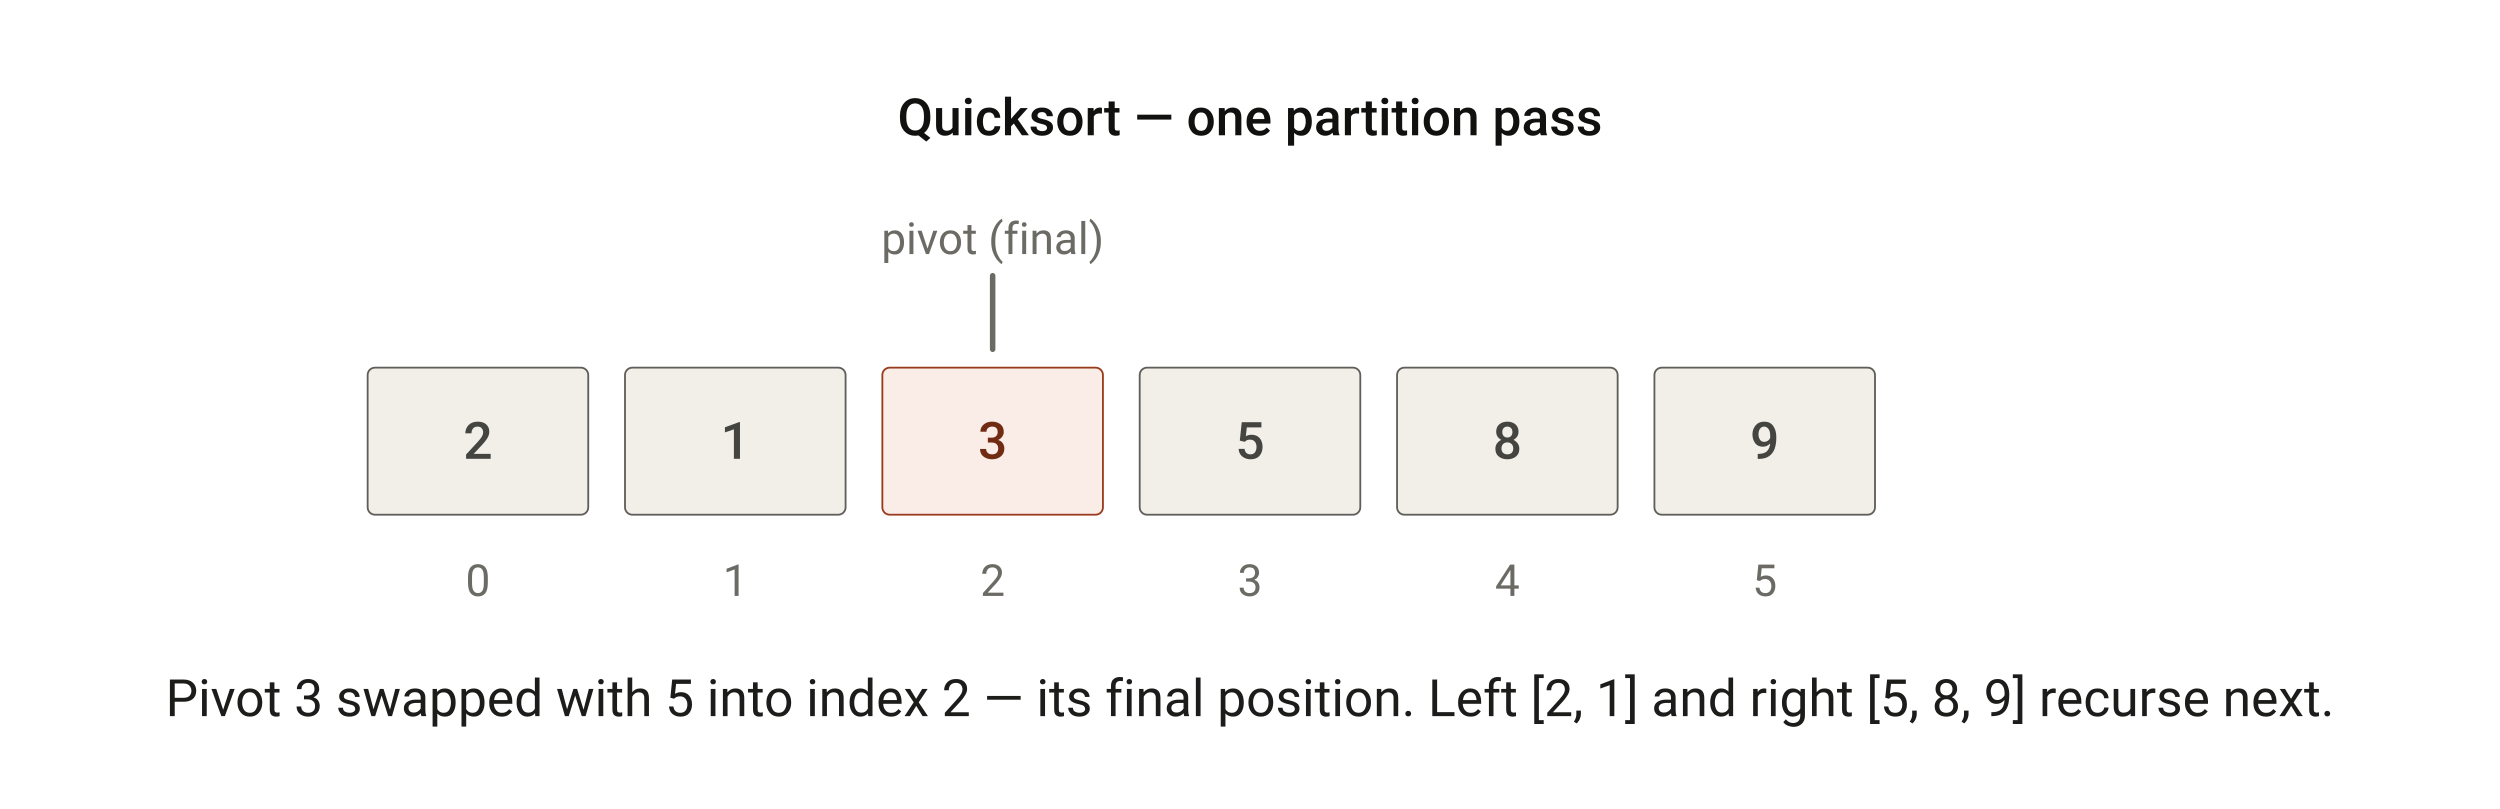
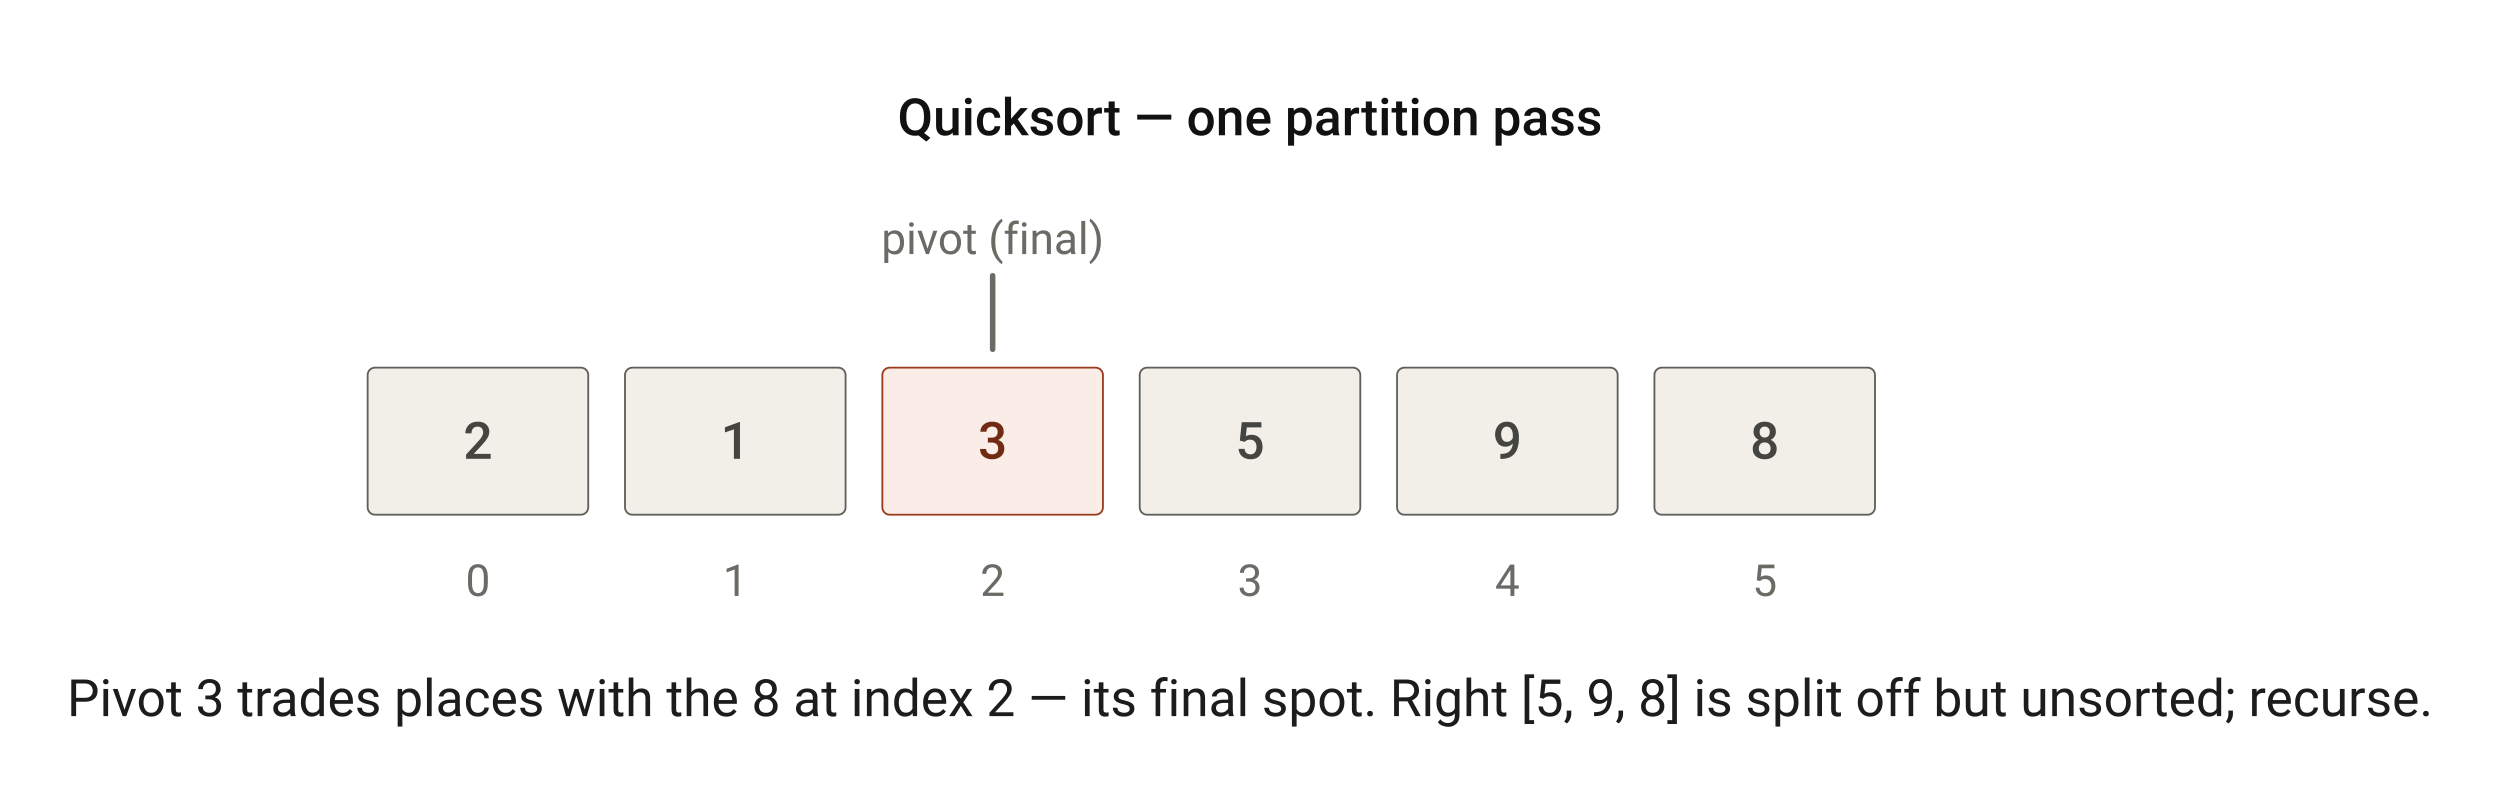
<svg xmlns="http://www.w3.org/2000/svg" class="cd-svg" width="100%" viewBox="0 0 680 220" role="img" font-family="sans-serif">
  <defs>
    <style>text{font-family:-apple-system,"Segoe UI",Roboto,system-ui,"Helvetica Neue",Arial,sans-serif;}
text.t{font-size:14px;font-weight:400;fill:#1c1c1a;}
text.ts{font-size:12px;font-weight:400;fill:#6b6a64;}
text.th{font-size:14px;font-weight:500;fill:#111110;}
rect.box,.box&gt;rect{fill:#F1EFE8;stroke:#D3D1C7;}
.arr{stroke:#6b6a64;stroke-width:1.5;fill:none;stroke-linecap:round;}
.leader{stroke:#9c9a92;stroke-width:0.5;stroke-dasharray:3 3;fill:none;}
.c-purple&gt;rect,.c-purple&gt;circle,.c-purple&gt;ellipse,.c-purple&gt;polygon{fill:#EEEDFE;stroke:#534AB7;}
.c-purple .th,.c-purple .t{fill:#3C3489;} .c-purple .ts{fill:#534AB7;}
.c-teal&gt;rect,.c-teal&gt;circle,.c-teal&gt;ellipse,.c-teal&gt;polygon{fill:#E1F5EE;stroke:#0F6E56;}
.c-teal .th,.c-teal .t{fill:#085041;} .c-teal .ts{fill:#0F6E56;}
.c-coral&gt;rect,.c-coral&gt;circle,.c-coral&gt;ellipse,.c-coral&gt;polygon{fill:#FAECE7;stroke:#993C1D;}
.c-coral .th,.c-coral .t{fill:#712B13;} .c-coral .ts{fill:#993C1D;}
.c-pink&gt;rect,.c-pink&gt;circle,.c-pink&gt;ellipse,.c-pink&gt;polygon{fill:#FBEAF0;stroke:#993556;}
.c-pink .th,.c-pink .t{fill:#72243E;} .c-pink .ts{fill:#993556;}
.c-gray&gt;rect,.c-gray&gt;circle,.c-gray&gt;ellipse,.c-gray&gt;polygon{fill:#F1EFE8;stroke:#5F5E5A;}
.c-gray .th,.c-gray .t{fill:#444441;} .c-gray .ts{fill:#5F5E5A;}
.c-blue&gt;rect,.c-blue&gt;circle,.c-blue&gt;ellipse,.c-blue&gt;polygon{fill:#E6F1FB;stroke:#185FA5;}
.c-blue .th,.c-blue .t{fill:#0C447C;} .c-blue .ts{fill:#185FA5;}
.c-green&gt;rect,.c-green&gt;circle,.c-green&gt;ellipse,.c-green&gt;polygon{fill:#EAF3DE;stroke:#3B6D11;}
.c-green .th,.c-green .t{fill:#27500A;} .c-green .ts{fill:#3B6D11;}
.c-amber&gt;rect,.c-amber&gt;circle,.c-amber&gt;ellipse,.c-amber&gt;polygon{fill:#FAEEDA;stroke:#854F0B;}
.c-amber .th,.c-amber .t{fill:#633806;} .c-amber .ts{fill:#854F0B;}
.c-red&gt;rect,.c-red&gt;circle,.c-red&gt;ellipse,.c-red&gt;polygon{fill:#FCEBEB;stroke:#A32D2D;}
.c-red .th,.c-red .t{fill:#791F1F;} .c-red .ts{fill:#A32D2D;}
@media (prefers-color-scheme:dark){
text.t{fill:#d6d4ca;} text.ts{fill:#b6b4aa;} text.th{fill:#f2f0e9;}
rect.box,.box&gt;rect{fill:#2C2C2A;stroke:#5F5E5A;}
.arr{stroke:#b0aea4;} .leader{stroke:#8a8980;}
.c-purple&gt;rect,.c-purple&gt;circle,.c-purple&gt;ellipse,.c-purple&gt;polygon{fill:#3C3489;stroke:#AFA9EC;}
.c-purple .th,.c-purple .t{fill:#CECBF6;} .c-purple .ts{fill:#AFA9EC;}
.c-teal&gt;rect,.c-teal&gt;circle,.c-teal&gt;ellipse,.c-teal&gt;polygon{fill:#085041;stroke:#5DCAA5;}
.c-teal .th,.c-teal .t{fill:#9FE1CB;} .c-teal .ts{fill:#5DCAA5;}
.c-coral&gt;rect,.c-coral&gt;circle,.c-coral&gt;ellipse,.c-coral&gt;polygon{fill:#712B13;stroke:#F0997B;}
.c-coral .th,.c-coral .t{fill:#F5C4B3;} .c-coral .ts{fill:#F0997B;}
.c-pink&gt;rect,.c-pink&gt;circle,.c-pink&gt;ellipse,.c-pink&gt;polygon{fill:#72243E;stroke:#ED93B1;}
.c-pink .th,.c-pink .t{fill:#F4C0D1;} .c-pink .ts{fill:#ED93B1;}
.c-gray&gt;rect,.c-gray&gt;circle,.c-gray&gt;ellipse,.c-gray&gt;polygon{fill:#444441;stroke:#B4B2A9;}
.c-gray .th,.c-gray .t{fill:#D3D1C7;} .c-gray .ts{fill:#B4B2A9;}
.c-blue&gt;rect,.c-blue&gt;circle,.c-blue&gt;ellipse,.c-blue&gt;polygon{fill:#0C447C;stroke:#85B7EB;}
.c-blue .th,.c-blue .t{fill:#B5D4F4;} .c-blue .ts{fill:#85B7EB;}
.c-green&gt;rect,.c-green&gt;circle,.c-green&gt;ellipse,.c-green&gt;polygon{fill:#27500A;stroke:#97C459;}
.c-green .th,.c-green .t{fill:#C0DD97;} .c-green .ts{fill:#97C459;}
.c-amber&gt;rect,.c-amber&gt;circle,.c-amber&gt;ellipse,.c-amber&gt;polygon{fill:#633806;stroke:#EF9F27;}
.c-amber .th,.c-amber .t{fill:#FAC775;} .c-amber .ts{fill:#EF9F27;}
.c-red&gt;rect,.c-red&gt;circle,.c-red&gt;ellipse,.c-red&gt;polygon{fill:#791F1F;stroke:#F09595;}
.c-red .th,.c-red .t{fill:#F7C1C1;} .c-red .ts{fill:#F09595;}
}
.arrow-head{fill:#6b6a64;}
@media (prefers-color-scheme:dark){.arrow-head{fill:#b0aea4;}}</style>
    <marker id="arrow" viewBox="0 0 10 10" refX="9" refY="5" markerWidth="7" markerHeight="7" orient="auto-start-reverse">
      <path class="arrow-head" d="M0,0 L10,5 L0,10 z" />
    </marker>
  </defs>
  <text x="340" y="32" class="th" text-anchor="middle" dominant-baseline="central">Quicksort — one partition pass</text>
  <text x="270" y="65" class="ts" text-anchor="middle" dominant-baseline="central">pivot (final)</text>
  <path class="arr" d="M270,75 L270,95" />
  <g class="c-gray">
    <rect x="100" y="100" width="60" height="40" rx="2" stroke-width="0.5" />
    <text x="130" y="120" class="th" text-anchor="middle" dominant-baseline="central">2</text>
  </g>
  <g class="c-gray">
    <rect x="170" y="100" width="60" height="40" rx="2" stroke-width="0.5" />
    <text x="200" y="120" class="th" text-anchor="middle" dominant-baseline="central">1</text>
  </g>
  <g class="c-coral">
    <rect x="240" y="100" width="60" height="40" rx="2" stroke-width="0.5" />
    <text x="270" y="120" class="th" text-anchor="middle" dominant-baseline="central">3</text>
  </g>
  <g class="c-gray">
    <rect x="310" y="100" width="60" height="40" rx="2" stroke-width="0.5" />
    <text x="340" y="120" class="th" text-anchor="middle" dominant-baseline="central">5</text>
  </g>
  <g class="c-gray">
    <rect x="380" y="100" width="60" height="40" rx="2" stroke-width="0.5" />
-     <text x="410" y="120" class="th" text-anchor="middle" dominant-baseline="central">8</text>
+     <text x="410" y="120" class="th" text-anchor="middle" dominant-baseline="central">9</text>
  </g>
  <g class="c-gray">
    <rect x="450" y="100" width="60" height="40" rx="2" stroke-width="0.5" />
-     <text x="480" y="120" class="th" text-anchor="middle" dominant-baseline="central">9</text>
+     <text x="480" y="120" class="th" text-anchor="middle" dominant-baseline="central">8</text>
  </g>
  <text x="130" y="158" class="ts" text-anchor="middle" dominant-baseline="central">0</text>
  <text x="200" y="158" class="ts" text-anchor="middle" dominant-baseline="central">1</text>
  <text x="270" y="158" class="ts" text-anchor="middle" dominant-baseline="central">2</text>
  <text x="340" y="158" class="ts" text-anchor="middle" dominant-baseline="central">3</text>
  <text x="410" y="158" class="ts" text-anchor="middle" dominant-baseline="central">4</text>
  <text x="480" y="158" class="ts" text-anchor="middle" dominant-baseline="central">5</text>
-   <text x="340" y="190" class="t" text-anchor="middle" dominant-baseline="central">Pivot 3 swapped with 5 into index 2 — its final position. Left [2, 1] and right [5, 8, 9] recurse next.</text>
+   <text x="340" y="190" class="t" text-anchor="middle" dominant-baseline="central">Pivot 3 trades places with the 8 at index 2 — its final spot. Right [5, 9, 8] is split off but unsorted; recurse.</text>
</svg>
